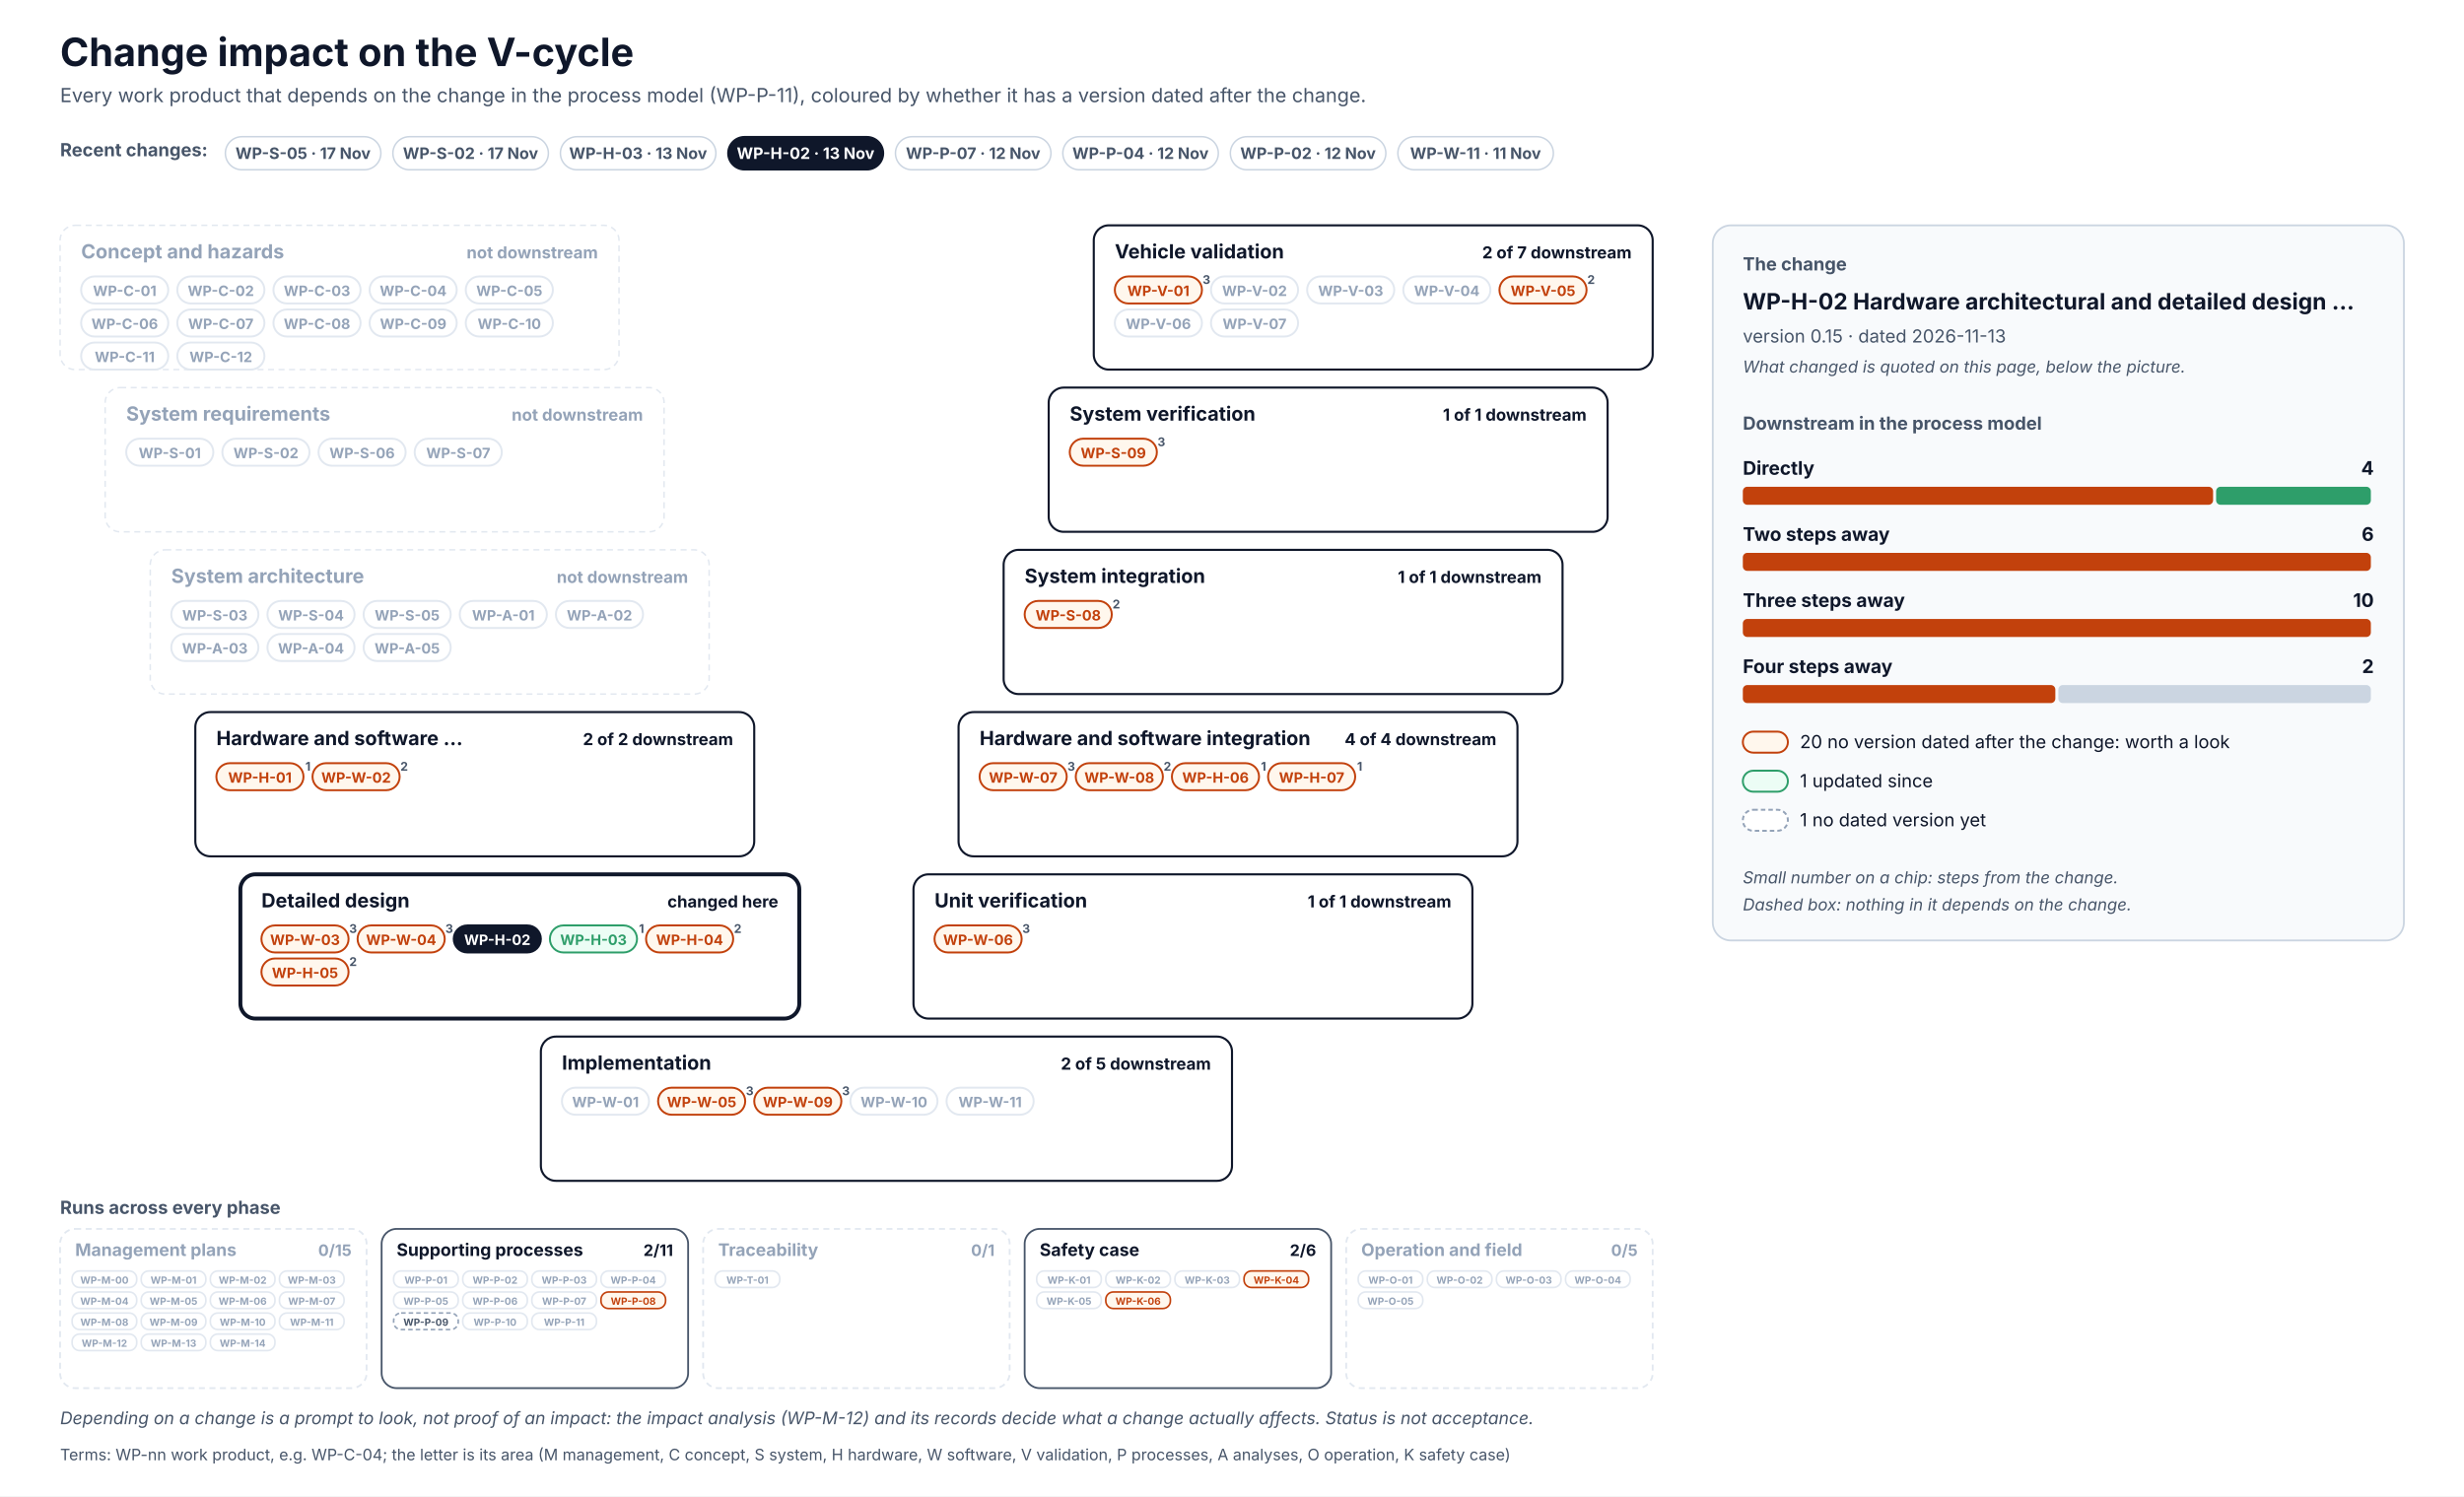
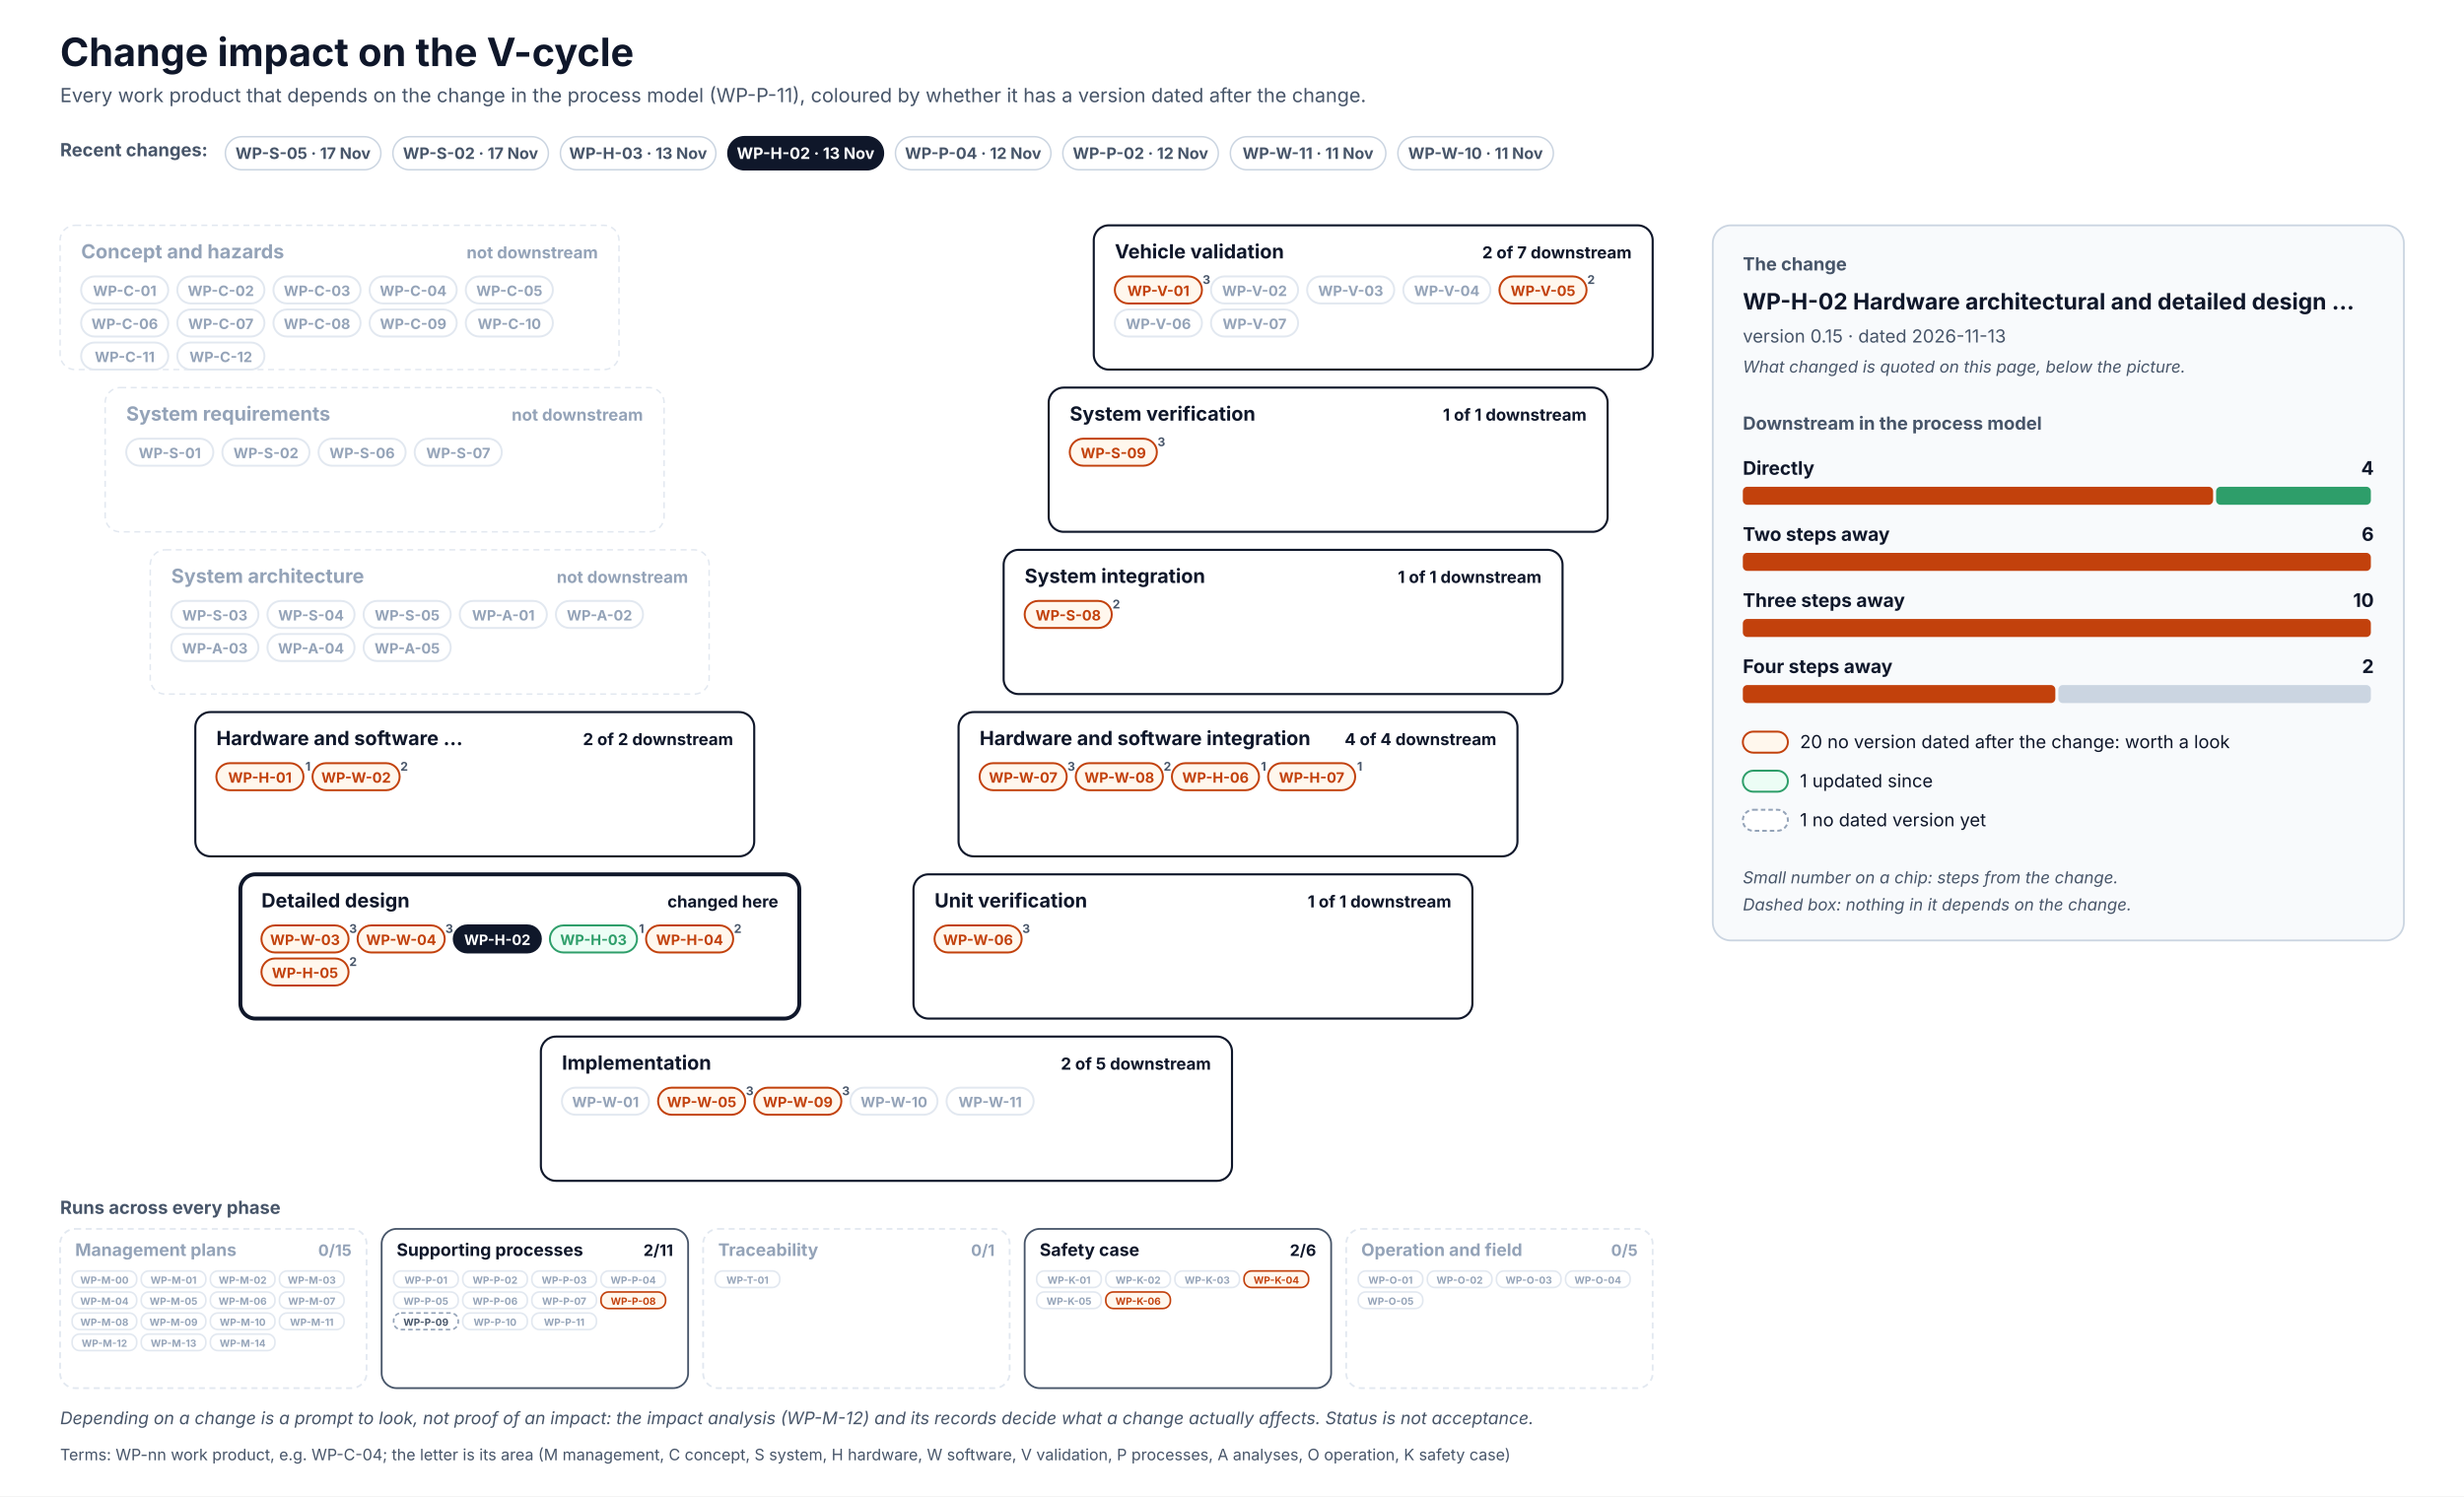
<svg xmlns="http://www.w3.org/2000/svg" width="1640" height="996" viewBox="0 0 1640 996" font-family="Inter, 'Segoe UI', Helvetica, Arial, sans-serif" role="img">
  <defs>
    <pattern id="hatch" patternUnits="userSpaceOnUse" width="6" height="6" patternTransform="rotate(45)">
      <rect width="6" height="6" fill="#F1F5F9" />
      <line x1="0" y1="0" x2="0" y2="6" stroke="#CBD5E1" stroke-width="2" />
    </pattern>
  </defs>
  <rect x="0" y="0" width="1640" height="996" rx="0" fill="#FFFFFF" stroke="none" stroke-width="0" />
  <text x="40" y="44" font-size="26" fill="#0F172A" font-weight="700">Change impact on the V-cycle</text>
  <text x="40" y="68" font-size="13" fill="#475569">Every work product that depends on the change in the process model (WP-P-11), coloured by whether it has a version dated after the change.</text>
  <text x="40" y="104" font-size="12" fill="#475569" font-weight="700">Recent changes:</text>
  <g transform="translate(150,91)">
    <rect x="0" y="0" width="103.5" height="22" rx="11.0" fill="#FFFFFF" stroke="#CBD5E1" stroke-width="1" />
    <text x="51.7" y="14.8" font-size="10.5" fill="#475569" font-weight="700" text-anchor="middle">WP-S-05 · 17 Nov</text>
  </g>
  <g transform="translate(261.5,91)">
    <rect x="0" y="0" width="103.5" height="22" rx="11.0" fill="#FFFFFF" stroke="#CBD5E1" stroke-width="1" />
    <text x="51.7" y="14.8" font-size="10.5" fill="#475569" font-weight="700" text-anchor="middle">WP-S-02 · 17 Nov</text>
  </g>
  <g transform="translate(373,91)">
    <rect x="0" y="0" width="103.5" height="22" rx="11.0" fill="#FFFFFF" stroke="#CBD5E1" stroke-width="1" />
    <text x="51.7" y="14.8" font-size="10.5" fill="#475569" font-weight="700" text-anchor="middle">WP-H-03 · 13 Nov</text>
  </g>
  <g transform="translate(484.5,91)">
    <rect x="0" y="0" width="103.5" height="22" rx="11.0" fill="#0F172A" stroke="#0F172A" stroke-width="1" />
    <text x="51.7" y="14.8" font-size="10.5" fill="#FFFFFF" font-weight="700" text-anchor="middle">WP-H-02 · 13 Nov</text>
  </g>
  <g transform="translate(596,91)">
    <rect x="0" y="0" width="103.5" height="22" rx="11.0" fill="#FFFFFF" stroke="#CBD5E1" stroke-width="1" />
-     <text x="51.7" y="14.8" font-size="10.5" fill="#475569" font-weight="700" text-anchor="middle">WP-P-07 · 12 Nov</text>
+     <text x="51.7" y="14.8" font-size="10.5" fill="#475569" font-weight="700" text-anchor="middle">WP-P-04 · 12 Nov</text>
  </g>
  <g transform="translate(707.4,91)">
    <rect x="0" y="0" width="103.5" height="22" rx="11.0" fill="#FFFFFF" stroke="#CBD5E1" stroke-width="1" />
-     <text x="51.7" y="14.8" font-size="10.5" fill="#475569" font-weight="700" text-anchor="middle">WP-P-04 · 12 Nov</text>
+     <text x="51.7" y="14.8" font-size="10.5" fill="#475569" font-weight="700" text-anchor="middle">WP-P-02 · 12 Nov</text>
  </g>
  <g transform="translate(818.9,91)">
    <rect x="0" y="0" width="103.5" height="22" rx="11.0" fill="#FFFFFF" stroke="#CBD5E1" stroke-width="1" />
-     <text x="51.7" y="14.8" font-size="10.5" fill="#475569" font-weight="700" text-anchor="middle">WP-P-02 · 12 Nov</text>
+     <text x="51.7" y="14.8" font-size="10.5" fill="#475569" font-weight="700" text-anchor="middle">WP-W-11 · 11 Nov</text>
  </g>
  <g transform="translate(930.4,91)">
    <rect x="0" y="0" width="103.5" height="22" rx="11.0" fill="#FFFFFF" stroke="#CBD5E1" stroke-width="1" />
-     <text x="51.7" y="14.8" font-size="10.5" fill="#475569" font-weight="700" text-anchor="middle">WP-W-11 · 11 Nov</text>
+     <text x="51.7" y="14.8" font-size="10.5" fill="#475569" font-weight="700" text-anchor="middle">WP-W-10 · 11 Nov</text>
  </g>
  <rect x="40" y="150" width="372" height="96" rx="10" fill="#FFFFFF" stroke="#E2E8F0" stroke-width="1" stroke-dasharray="4 3" />
  <text x="54" y="172" font-size="13" fill="#94A3B8" font-weight="700">Concept and hazards</text>
  <text x="398" y="172" font-size="11" fill="#94A3B8" font-weight="700" text-anchor="end">not downstream</text>
  <rect x="54" y="184" width="58" height="18" rx="9.0" fill="#FFFFFF" stroke="#E2E8F0" stroke-width="1.3" />
  <text x="83" y="197" font-size="9.5" fill="#94A3B8" font-weight="700" text-anchor="middle">WP-C-01</text>
  <rect x="118" y="184" width="58" height="18" rx="9.0" fill="#FFFFFF" stroke="#E2E8F0" stroke-width="1.3" />
  <text x="147" y="197" font-size="9.5" fill="#94A3B8" font-weight="700" text-anchor="middle">WP-C-02</text>
  <rect x="182" y="184" width="58" height="18" rx="9.0" fill="#FFFFFF" stroke="#E2E8F0" stroke-width="1.3" />
  <text x="211" y="197" font-size="9.5" fill="#94A3B8" font-weight="700" text-anchor="middle">WP-C-03</text>
  <rect x="246" y="184" width="58" height="18" rx="9.0" fill="#FFFFFF" stroke="#E2E8F0" stroke-width="1.3" />
  <text x="275" y="197" font-size="9.5" fill="#94A3B8" font-weight="700" text-anchor="middle">WP-C-04</text>
  <rect x="310" y="184" width="58" height="18" rx="9.0" fill="#FFFFFF" stroke="#E2E8F0" stroke-width="1.3" />
  <text x="339" y="197" font-size="9.5" fill="#94A3B8" font-weight="700" text-anchor="middle">WP-C-05</text>
  <rect x="54" y="206" width="58" height="18" rx="9.0" fill="#FFFFFF" stroke="#E2E8F0" stroke-width="1.3" />
  <text x="83" y="219" font-size="9.5" fill="#94A3B8" font-weight="700" text-anchor="middle">WP-C-06</text>
  <rect x="118" y="206" width="58" height="18" rx="9.0" fill="#FFFFFF" stroke="#E2E8F0" stroke-width="1.3" />
  <text x="147" y="219" font-size="9.5" fill="#94A3B8" font-weight="700" text-anchor="middle">WP-C-07</text>
  <rect x="182" y="206" width="58" height="18" rx="9.0" fill="#FFFFFF" stroke="#E2E8F0" stroke-width="1.3" />
  <text x="211" y="219" font-size="9.5" fill="#94A3B8" font-weight="700" text-anchor="middle">WP-C-08</text>
  <rect x="246" y="206" width="58" height="18" rx="9.0" fill="#FFFFFF" stroke="#E2E8F0" stroke-width="1.3" />
  <text x="275" y="219" font-size="9.5" fill="#94A3B8" font-weight="700" text-anchor="middle">WP-C-09</text>
  <rect x="310" y="206" width="58" height="18" rx="9.0" fill="#FFFFFF" stroke="#E2E8F0" stroke-width="1.3" />
  <text x="339" y="219" font-size="9.5" fill="#94A3B8" font-weight="700" text-anchor="middle">WP-C-10</text>
  <rect x="54" y="228" width="58" height="18" rx="9.0" fill="#FFFFFF" stroke="#E2E8F0" stroke-width="1.3" />
  <text x="83" y="241" font-size="9.5" fill="#94A3B8" font-weight="700" text-anchor="middle">WP-C-11</text>
  <rect x="118" y="228" width="58" height="18" rx="9.0" fill="#FFFFFF" stroke="#E2E8F0" stroke-width="1.3" />
  <text x="147" y="241" font-size="9.5" fill="#94A3B8" font-weight="700" text-anchor="middle">WP-C-12</text>
  <rect x="728" y="150" width="372" height="96" rx="10" fill="#FFFFFF" stroke="#0F172A" stroke-width="1.4" />
  <text x="742" y="172" font-size="13" fill="#0F172A" font-weight="700">Vehicle validation</text>
  <text x="1086" y="172" font-size="11" fill="#0F172A" font-weight="700" text-anchor="end">2 of 7 downstream</text>
  <rect x="742" y="184" width="58" height="18" rx="9.0" fill="#FFF7ED" stroke="#C2410C" stroke-width="1.3" />
  <text x="771" y="197" font-size="9.5" fill="#C2410C" font-weight="700" text-anchor="middle">WP-V-01</text>
  <text x="803" y="189" font-size="8" fill="#475569" font-weight="700" text-anchor="middle">3</text>
  <rect x="806" y="184" width="58" height="18" rx="9.0" fill="#FFFFFF" stroke="#E2E8F0" stroke-width="1.3" />
  <text x="835" y="197" font-size="9.5" fill="#94A3B8" font-weight="700" text-anchor="middle">WP-V-02</text>
  <rect x="870" y="184" width="58" height="18" rx="9.0" fill="#FFFFFF" stroke="#E2E8F0" stroke-width="1.3" />
  <text x="899" y="197" font-size="9.5" fill="#94A3B8" font-weight="700" text-anchor="middle">WP-V-03</text>
  <rect x="934" y="184" width="58" height="18" rx="9.0" fill="#FFFFFF" stroke="#E2E8F0" stroke-width="1.3" />
  <text x="963" y="197" font-size="9.5" fill="#94A3B8" font-weight="700" text-anchor="middle">WP-V-04</text>
  <rect x="998" y="184" width="58" height="18" rx="9.0" fill="#FFF7ED" stroke="#C2410C" stroke-width="1.3" />
  <text x="1027" y="197" font-size="9.5" fill="#C2410C" font-weight="700" text-anchor="middle">WP-V-05</text>
  <text x="1059" y="189" font-size="8" fill="#475569" font-weight="700" text-anchor="middle">2</text>
  <rect x="742" y="206" width="58" height="18" rx="9.0" fill="#FFFFFF" stroke="#E2E8F0" stroke-width="1.3" />
  <text x="771" y="219" font-size="9.5" fill="#94A3B8" font-weight="700" text-anchor="middle">WP-V-06</text>
  <rect x="806" y="206" width="58" height="18" rx="9.0" fill="#FFFFFF" stroke="#E2E8F0" stroke-width="1.3" />
  <text x="835" y="219" font-size="9.5" fill="#94A3B8" font-weight="700" text-anchor="middle">WP-V-07</text>
  <rect x="70" y="258" width="372" height="96" rx="10" fill="#FFFFFF" stroke="#E2E8F0" stroke-width="1" stroke-dasharray="4 3" />
  <text x="84" y="280" font-size="13" fill="#94A3B8" font-weight="700">System requirements</text>
  <text x="428" y="280" font-size="11" fill="#94A3B8" font-weight="700" text-anchor="end">not downstream</text>
  <rect x="84" y="292" width="58" height="18" rx="9.0" fill="#FFFFFF" stroke="#E2E8F0" stroke-width="1.3" />
  <text x="113" y="305" font-size="9.5" fill="#94A3B8" font-weight="700" text-anchor="middle">WP-S-01</text>
  <rect x="148" y="292" width="58" height="18" rx="9.0" fill="#FFFFFF" stroke="#E2E8F0" stroke-width="1.3" />
  <text x="177" y="305" font-size="9.5" fill="#94A3B8" font-weight="700" text-anchor="middle">WP-S-02</text>
  <rect x="212" y="292" width="58" height="18" rx="9.0" fill="#FFFFFF" stroke="#E2E8F0" stroke-width="1.3" />
  <text x="241" y="305" font-size="9.5" fill="#94A3B8" font-weight="700" text-anchor="middle">WP-S-06</text>
  <rect x="276" y="292" width="58" height="18" rx="9.0" fill="#FFFFFF" stroke="#E2E8F0" stroke-width="1.3" />
  <text x="305" y="305" font-size="9.5" fill="#94A3B8" font-weight="700" text-anchor="middle">WP-S-07</text>
  <rect x="698" y="258" width="372" height="96" rx="10" fill="#FFFFFF" stroke="#0F172A" stroke-width="1.4" />
  <text x="712" y="280" font-size="13" fill="#0F172A" font-weight="700">System verification</text>
  <text x="1056" y="280" font-size="11" fill="#0F172A" font-weight="700" text-anchor="end">1 of 1 downstream</text>
  <rect x="712" y="292" width="58" height="18" rx="9.0" fill="#FFF7ED" stroke="#C2410C" stroke-width="1.3" />
  <text x="741" y="305" font-size="9.5" fill="#C2410C" font-weight="700" text-anchor="middle">WP-S-09</text>
  <text x="773" y="297" font-size="8" fill="#475569" font-weight="700" text-anchor="middle">3</text>
  <rect x="100" y="366" width="372" height="96" rx="10" fill="#FFFFFF" stroke="#E2E8F0" stroke-width="1" stroke-dasharray="4 3" />
  <text x="114" y="388" font-size="13" fill="#94A3B8" font-weight="700">System architecture</text>
  <text x="458" y="388" font-size="11" fill="#94A3B8" font-weight="700" text-anchor="end">not downstream</text>
  <rect x="114" y="400" width="58" height="18" rx="9.0" fill="#FFFFFF" stroke="#E2E8F0" stroke-width="1.3" />
  <text x="143" y="413" font-size="9.5" fill="#94A3B8" font-weight="700" text-anchor="middle">WP-S-03</text>
  <rect x="178" y="400" width="58" height="18" rx="9.0" fill="#FFFFFF" stroke="#E2E8F0" stroke-width="1.3" />
  <text x="207" y="413" font-size="9.5" fill="#94A3B8" font-weight="700" text-anchor="middle">WP-S-04</text>
  <rect x="242" y="400" width="58" height="18" rx="9.0" fill="#FFFFFF" stroke="#E2E8F0" stroke-width="1.3" />
  <text x="271" y="413" font-size="9.5" fill="#94A3B8" font-weight="700" text-anchor="middle">WP-S-05</text>
  <rect x="306" y="400" width="58" height="18" rx="9.0" fill="#FFFFFF" stroke="#E2E8F0" stroke-width="1.3" />
  <text x="335" y="413" font-size="9.5" fill="#94A3B8" font-weight="700" text-anchor="middle">WP-A-01</text>
  <rect x="370" y="400" width="58" height="18" rx="9.0" fill="#FFFFFF" stroke="#E2E8F0" stroke-width="1.3" />
  <text x="399" y="413" font-size="9.5" fill="#94A3B8" font-weight="700" text-anchor="middle">WP-A-02</text>
  <rect x="114" y="422" width="58" height="18" rx="9.0" fill="#FFFFFF" stroke="#E2E8F0" stroke-width="1.3" />
  <text x="143" y="435" font-size="9.5" fill="#94A3B8" font-weight="700" text-anchor="middle">WP-A-03</text>
  <rect x="178" y="422" width="58" height="18" rx="9.0" fill="#FFFFFF" stroke="#E2E8F0" stroke-width="1.3" />
  <text x="207" y="435" font-size="9.5" fill="#94A3B8" font-weight="700" text-anchor="middle">WP-A-04</text>
  <rect x="242" y="422" width="58" height="18" rx="9.0" fill="#FFFFFF" stroke="#E2E8F0" stroke-width="1.3" />
  <text x="271" y="435" font-size="9.5" fill="#94A3B8" font-weight="700" text-anchor="middle">WP-A-05</text>
  <rect x="668" y="366" width="372" height="96" rx="10" fill="#FFFFFF" stroke="#0F172A" stroke-width="1.4" />
  <text x="682" y="388" font-size="13" fill="#0F172A" font-weight="700">System integration</text>
  <text x="1026" y="388" font-size="11" fill="#0F172A" font-weight="700" text-anchor="end">1 of 1 downstream</text>
  <rect x="682" y="400" width="58" height="18" rx="9.0" fill="#FFF7ED" stroke="#C2410C" stroke-width="1.3" />
  <text x="711" y="413" font-size="9.5" fill="#C2410C" font-weight="700" text-anchor="middle">WP-S-08</text>
  <text x="743" y="405" font-size="8" fill="#475569" font-weight="700" text-anchor="middle">2</text>
  <rect x="130" y="474" width="372" height="96" rx="10" fill="#FFFFFF" stroke="#0F172A" stroke-width="1.4" />
  <text x="144" y="496" font-size="13" fill="#0F172A" font-weight="700">Hardware and software …</text>
  <text x="488" y="496" font-size="11" fill="#0F172A" font-weight="700" text-anchor="end">2 of 2 downstream</text>
  <rect x="144" y="508" width="58" height="18" rx="9.0" fill="#FFF7ED" stroke="#C2410C" stroke-width="1.3" />
  <text x="173" y="521" font-size="9.5" fill="#C2410C" font-weight="700" text-anchor="middle">WP-H-01</text>
  <text x="205" y="513" font-size="8" fill="#475569" font-weight="700" text-anchor="middle">1</text>
  <rect x="208" y="508" width="58" height="18" rx="9.0" fill="#FFF7ED" stroke="#C2410C" stroke-width="1.3" />
  <text x="237" y="521" font-size="9.5" fill="#C2410C" font-weight="700" text-anchor="middle">WP-W-02</text>
  <text x="269" y="513" font-size="8" fill="#475569" font-weight="700" text-anchor="middle">2</text>
  <rect x="638" y="474" width="372" height="96" rx="10" fill="#FFFFFF" stroke="#0F172A" stroke-width="1.4" />
  <text x="652" y="496" font-size="13" fill="#0F172A" font-weight="700">Hardware and software integration</text>
  <text x="996" y="496" font-size="11" fill="#0F172A" font-weight="700" text-anchor="end">4 of 4 downstream</text>
  <rect x="652" y="508" width="58" height="18" rx="9.0" fill="#FFF7ED" stroke="#C2410C" stroke-width="1.3" />
  <text x="681" y="521" font-size="9.5" fill="#C2410C" font-weight="700" text-anchor="middle">WP-W-07</text>
  <text x="713" y="513" font-size="8" fill="#475569" font-weight="700" text-anchor="middle">3</text>
  <rect x="716" y="508" width="58" height="18" rx="9.0" fill="#FFF7ED" stroke="#C2410C" stroke-width="1.3" />
  <text x="745" y="521" font-size="9.5" fill="#C2410C" font-weight="700" text-anchor="middle">WP-W-08</text>
  <text x="777" y="513" font-size="8" fill="#475569" font-weight="700" text-anchor="middle">2</text>
  <rect x="780" y="508" width="58" height="18" rx="9.0" fill="#FFF7ED" stroke="#C2410C" stroke-width="1.3" />
  <text x="809" y="521" font-size="9.5" fill="#C2410C" font-weight="700" text-anchor="middle">WP-H-06</text>
  <text x="841" y="513" font-size="8" fill="#475569" font-weight="700" text-anchor="middle">1</text>
  <rect x="844" y="508" width="58" height="18" rx="9.0" fill="#FFF7ED" stroke="#C2410C" stroke-width="1.3" />
  <text x="873" y="521" font-size="9.5" fill="#C2410C" font-weight="700" text-anchor="middle">WP-H-07</text>
  <text x="905" y="513" font-size="8" fill="#475569" font-weight="700" text-anchor="middle">1</text>
  <rect x="160" y="582" width="372" height="96" rx="10" fill="#FFFFFF" stroke="#0F172A" stroke-width="2.6" />
  <text x="174" y="604" font-size="13" fill="#0F172A" font-weight="700">Detailed design</text>
  <text x="518" y="604" font-size="11" fill="#0F172A" font-weight="700" text-anchor="end">changed here</text>
  <rect x="174" y="616" width="58" height="18" rx="9.0" fill="#FFF7ED" stroke="#C2410C" stroke-width="1.3" />
  <text x="203" y="629" font-size="9.5" fill="#C2410C" font-weight="700" text-anchor="middle">WP-W-03</text>
  <text x="235" y="621" font-size="8" fill="#475569" font-weight="700" text-anchor="middle">3</text>
  <rect x="238" y="616" width="58" height="18" rx="9.0" fill="#FFF7ED" stroke="#C2410C" stroke-width="1.3" />
  <text x="267" y="629" font-size="9.5" fill="#C2410C" font-weight="700" text-anchor="middle">WP-W-04</text>
  <text x="299" y="621" font-size="8" fill="#475569" font-weight="700" text-anchor="middle">3</text>
  <rect x="302" y="616" width="58" height="18" rx="9.0" fill="#0F172A" stroke="#0F172A" stroke-width="1.3" />
  <text x="331" y="629" font-size="9.5" fill="#FFFFFF" font-weight="700" text-anchor="middle">WP-H-02</text>
  <rect x="366" y="616" width="58" height="18" rx="9.0" fill="#ECFDF5" stroke="#2E9E6A" stroke-width="1.3" />
  <text x="395" y="629" font-size="9.5" fill="#2E9E6A" font-weight="700" text-anchor="middle">WP-H-03</text>
  <text x="427" y="621" font-size="8" fill="#475569" font-weight="700" text-anchor="middle">1</text>
  <rect x="430" y="616" width="58" height="18" rx="9.0" fill="#FFF7ED" stroke="#C2410C" stroke-width="1.3" />
  <text x="459" y="629" font-size="9.5" fill="#C2410C" font-weight="700" text-anchor="middle">WP-H-04</text>
  <text x="491" y="621" font-size="8" fill="#475569" font-weight="700" text-anchor="middle">2</text>
  <rect x="174" y="638" width="58" height="18" rx="9.0" fill="#FFF7ED" stroke="#C2410C" stroke-width="1.3" />
  <text x="203" y="651" font-size="9.5" fill="#C2410C" font-weight="700" text-anchor="middle">WP-H-05</text>
  <text x="235" y="643" font-size="8" fill="#475569" font-weight="700" text-anchor="middle">2</text>
  <rect x="608" y="582" width="372" height="96" rx="10" fill="#FFFFFF" stroke="#0F172A" stroke-width="1.4" />
  <text x="622" y="604" font-size="13" fill="#0F172A" font-weight="700">Unit verification</text>
  <text x="966" y="604" font-size="11" fill="#0F172A" font-weight="700" text-anchor="end">1 of 1 downstream</text>
  <rect x="622" y="616" width="58" height="18" rx="9.0" fill="#FFF7ED" stroke="#C2410C" stroke-width="1.3" />
  <text x="651" y="629" font-size="9.5" fill="#C2410C" font-weight="700" text-anchor="middle">WP-W-06</text>
  <text x="683" y="621" font-size="8" fill="#475569" font-weight="700" text-anchor="middle">3</text>
  <rect x="360" y="690" width="460" height="96" rx="10" fill="#FFFFFF" stroke="#0F172A" stroke-width="1.4" />
  <text x="374" y="712" font-size="13" fill="#0F172A" font-weight="700">Implementation</text>
  <text x="806" y="712" font-size="11" fill="#0F172A" font-weight="700" text-anchor="end">2 of 5 downstream</text>
  <rect x="374" y="724" width="58" height="18" rx="9.0" fill="#FFFFFF" stroke="#E2E8F0" stroke-width="1.3" />
  <text x="403" y="737" font-size="9.5" fill="#94A3B8" font-weight="700" text-anchor="middle">WP-W-01</text>
  <rect x="438" y="724" width="58" height="18" rx="9.0" fill="#FFF7ED" stroke="#C2410C" stroke-width="1.3" />
  <text x="467" y="737" font-size="9.5" fill="#C2410C" font-weight="700" text-anchor="middle">WP-W-05</text>
  <text x="499" y="729" font-size="8" fill="#475569" font-weight="700" text-anchor="middle">3</text>
  <rect x="502" y="724" width="58" height="18" rx="9.0" fill="#FFF7ED" stroke="#C2410C" stroke-width="1.3" />
  <text x="531" y="737" font-size="9.5" fill="#C2410C" font-weight="700" text-anchor="middle">WP-W-09</text>
  <text x="563" y="729" font-size="8" fill="#475569" font-weight="700" text-anchor="middle">3</text>
  <rect x="566" y="724" width="58" height="18" rx="9.0" fill="#FFFFFF" stroke="#E2E8F0" stroke-width="1.3" />
  <text x="595" y="737" font-size="9.5" fill="#94A3B8" font-weight="700" text-anchor="middle">WP-W-10</text>
  <rect x="630" y="724" width="58" height="18" rx="9.0" fill="#FFFFFF" stroke="#E2E8F0" stroke-width="1.3" />
  <text x="659" y="737" font-size="9.5" fill="#94A3B8" font-weight="700" text-anchor="middle">WP-W-11</text>
  <text x="40" y="808" font-size="12" fill="#475569" font-weight="700">Runs across every phase</text>
  <rect x="40" y="818" width="204" height="106" rx="10" fill="#FFFFFF" stroke="#E2E8F0" stroke-width="1.2" stroke-dasharray="4 3" />
  <text x="50" y="836" font-size="11.5" fill="#94A3B8" font-weight="700">Management plans</text>
  <text x="234" y="836" font-size="10.5" fill="#94A3B8" font-weight="700" text-anchor="end">0/15</text>
  <rect x="48" y="846" width="43" height="11" rx="5" fill="#FFFFFF" stroke="#E2E8F0" stroke-width="1.1" />
  <text x="69.5" y="854.5" font-size="6.6" fill="#94A3B8" font-weight="700" text-anchor="middle">WP-M-00</text>
  <rect x="94" y="846" width="43" height="11" rx="5" fill="#FFFFFF" stroke="#E2E8F0" stroke-width="1.1" />
  <text x="115.5" y="854.5" font-size="6.6" fill="#94A3B8" font-weight="700" text-anchor="middle">WP-M-01</text>
  <rect x="140" y="846" width="43" height="11" rx="5" fill="#FFFFFF" stroke="#E2E8F0" stroke-width="1.1" />
  <text x="161.5" y="854.5" font-size="6.6" fill="#94A3B8" font-weight="700" text-anchor="middle">WP-M-02</text>
  <rect x="186" y="846" width="43" height="11" rx="5" fill="#FFFFFF" stroke="#E2E8F0" stroke-width="1.1" />
  <text x="207.5" y="854.5" font-size="6.6" fill="#94A3B8" font-weight="700" text-anchor="middle">WP-M-03</text>
  <rect x="48" y="860" width="43" height="11" rx="5" fill="#FFFFFF" stroke="#E2E8F0" stroke-width="1.1" />
  <text x="69.5" y="868.5" font-size="6.6" fill="#94A3B8" font-weight="700" text-anchor="middle">WP-M-04</text>
  <rect x="94" y="860" width="43" height="11" rx="5" fill="#FFFFFF" stroke="#E2E8F0" stroke-width="1.1" />
  <text x="115.5" y="868.5" font-size="6.6" fill="#94A3B8" font-weight="700" text-anchor="middle">WP-M-05</text>
  <rect x="140" y="860" width="43" height="11" rx="5" fill="#FFFFFF" stroke="#E2E8F0" stroke-width="1.1" />
  <text x="161.5" y="868.5" font-size="6.6" fill="#94A3B8" font-weight="700" text-anchor="middle">WP-M-06</text>
  <rect x="186" y="860" width="43" height="11" rx="5" fill="#FFFFFF" stroke="#E2E8F0" stroke-width="1.1" />
  <text x="207.5" y="868.5" font-size="6.6" fill="#94A3B8" font-weight="700" text-anchor="middle">WP-M-07</text>
  <rect x="48" y="874" width="43" height="11" rx="5" fill="#FFFFFF" stroke="#E2E8F0" stroke-width="1.1" />
  <text x="69.5" y="882.5" font-size="6.6" fill="#94A3B8" font-weight="700" text-anchor="middle">WP-M-08</text>
  <rect x="94" y="874" width="43" height="11" rx="5" fill="#FFFFFF" stroke="#E2E8F0" stroke-width="1.1" />
  <text x="115.5" y="882.5" font-size="6.6" fill="#94A3B8" font-weight="700" text-anchor="middle">WP-M-09</text>
  <rect x="140" y="874" width="43" height="11" rx="5" fill="#FFFFFF" stroke="#E2E8F0" stroke-width="1.1" />
  <text x="161.5" y="882.5" font-size="6.6" fill="#94A3B8" font-weight="700" text-anchor="middle">WP-M-10</text>
  <rect x="186" y="874" width="43" height="11" rx="5" fill="#FFFFFF" stroke="#E2E8F0" stroke-width="1.1" />
  <text x="207.5" y="882.5" font-size="6.6" fill="#94A3B8" font-weight="700" text-anchor="middle">WP-M-11</text>
  <rect x="48" y="888" width="43" height="11" rx="5" fill="#FFFFFF" stroke="#E2E8F0" stroke-width="1.1" />
  <text x="69.5" y="896.5" font-size="6.6" fill="#94A3B8" font-weight="700" text-anchor="middle">WP-M-12</text>
  <rect x="94" y="888" width="43" height="11" rx="5" fill="#FFFFFF" stroke="#E2E8F0" stroke-width="1.1" />
  <text x="115.5" y="896.5" font-size="6.6" fill="#94A3B8" font-weight="700" text-anchor="middle">WP-M-13</text>
  <rect x="140" y="888" width="43" height="11" rx="5" fill="#FFFFFF" stroke="#E2E8F0" stroke-width="1.1" />
  <text x="161.5" y="896.5" font-size="6.6" fill="#94A3B8" font-weight="700" text-anchor="middle">WP-M-14</text>
  <rect x="254" y="818" width="204" height="106" rx="10" fill="#FFFFFF" stroke="#475569" stroke-width="1.2" />
  <text x="264" y="836" font-size="11.5" fill="#0F172A" font-weight="700">Supporting processes</text>
  <text x="448" y="836" font-size="10.5" fill="#0F172A" font-weight="700" text-anchor="end">2/11</text>
  <rect x="262" y="846" width="43" height="11" rx="5" fill="#FFFFFF" stroke="#E2E8F0" stroke-width="1.1" />
  <text x="283.5" y="854.5" font-size="6.6" fill="#94A3B8" font-weight="700" text-anchor="middle">WP-P-01</text>
  <rect x="308" y="846" width="43" height="11" rx="5" fill="#FFFFFF" stroke="#E2E8F0" stroke-width="1.1" />
  <text x="329.5" y="854.5" font-size="6.6" fill="#94A3B8" font-weight="700" text-anchor="middle">WP-P-02</text>
  <rect x="354" y="846" width="43" height="11" rx="5" fill="#FFFFFF" stroke="#E2E8F0" stroke-width="1.1" />
  <text x="375.5" y="854.5" font-size="6.6" fill="#94A3B8" font-weight="700" text-anchor="middle">WP-P-03</text>
  <rect x="400" y="846" width="43" height="11" rx="5" fill="#FFFFFF" stroke="#E2E8F0" stroke-width="1.1" />
  <text x="421.5" y="854.5" font-size="6.6" fill="#94A3B8" font-weight="700" text-anchor="middle">WP-P-04</text>
  <rect x="262" y="860" width="43" height="11" rx="5" fill="#FFFFFF" stroke="#E2E8F0" stroke-width="1.1" />
  <text x="283.5" y="868.5" font-size="6.6" fill="#94A3B8" font-weight="700" text-anchor="middle">WP-P-05</text>
  <rect x="308" y="860" width="43" height="11" rx="5" fill="#FFFFFF" stroke="#E2E8F0" stroke-width="1.1" />
  <text x="329.5" y="868.5" font-size="6.6" fill="#94A3B8" font-weight="700" text-anchor="middle">WP-P-06</text>
  <rect x="354" y="860" width="43" height="11" rx="5" fill="#FFFFFF" stroke="#E2E8F0" stroke-width="1.1" />
  <text x="375.5" y="868.5" font-size="6.6" fill="#94A3B8" font-weight="700" text-anchor="middle">WP-P-07</text>
  <rect x="400" y="860" width="43" height="11" rx="5" fill="#FFF7ED" stroke="#C2410C" stroke-width="1.1" />
  <text x="421.5" y="868.5" font-size="6.6" fill="#C2410C" font-weight="700" text-anchor="middle">WP-P-08</text>
  <rect x="262" y="874" width="43" height="11" rx="5" fill="#FFFFFF" stroke="#94A3B8" stroke-width="1.1" stroke-dasharray="3 2" />
  <text x="283.5" y="882.5" font-size="6.6" fill="#475569" font-weight="700" text-anchor="middle">WP-P-09</text>
  <rect x="308" y="874" width="43" height="11" rx="5" fill="#FFFFFF" stroke="#E2E8F0" stroke-width="1.1" />
  <text x="329.5" y="882.5" font-size="6.6" fill="#94A3B8" font-weight="700" text-anchor="middle">WP-P-10</text>
  <rect x="354" y="874" width="43" height="11" rx="5" fill="#FFFFFF" stroke="#E2E8F0" stroke-width="1.1" />
  <text x="375.5" y="882.5" font-size="6.6" fill="#94A3B8" font-weight="700" text-anchor="middle">WP-P-11</text>
  <rect x="468" y="818" width="204" height="106" rx="10" fill="#FFFFFF" stroke="#E2E8F0" stroke-width="1.2" stroke-dasharray="4 3" />
  <text x="478" y="836" font-size="11.5" fill="#94A3B8" font-weight="700">Traceability</text>
  <text x="662" y="836" font-size="10.5" fill="#94A3B8" font-weight="700" text-anchor="end">0/1</text>
  <rect x="476" y="846" width="43" height="11" rx="5" fill="#FFFFFF" stroke="#E2E8F0" stroke-width="1.1" />
  <text x="497.5" y="854.5" font-size="6.6" fill="#94A3B8" font-weight="700" text-anchor="middle">WP-T-01</text>
  <rect x="682" y="818" width="204" height="106" rx="10" fill="#FFFFFF" stroke="#475569" stroke-width="1.2" />
  <text x="692" y="836" font-size="11.5" fill="#0F172A" font-weight="700">Safety case</text>
  <text x="876" y="836" font-size="10.5" fill="#0F172A" font-weight="700" text-anchor="end">2/6</text>
  <rect x="690" y="846" width="43" height="11" rx="5" fill="#FFFFFF" stroke="#E2E8F0" stroke-width="1.1" />
  <text x="711.5" y="854.5" font-size="6.6" fill="#94A3B8" font-weight="700" text-anchor="middle">WP-K-01</text>
  <rect x="736" y="846" width="43" height="11" rx="5" fill="#FFFFFF" stroke="#E2E8F0" stroke-width="1.1" />
  <text x="757.5" y="854.5" font-size="6.6" fill="#94A3B8" font-weight="700" text-anchor="middle">WP-K-02</text>
  <rect x="782" y="846" width="43" height="11" rx="5" fill="#FFFFFF" stroke="#E2E8F0" stroke-width="1.1" />
  <text x="803.5" y="854.5" font-size="6.6" fill="#94A3B8" font-weight="700" text-anchor="middle">WP-K-03</text>
  <rect x="828" y="846" width="43" height="11" rx="5" fill="#FFF7ED" stroke="#C2410C" stroke-width="1.1" />
  <text x="849.5" y="854.5" font-size="6.6" fill="#C2410C" font-weight="700" text-anchor="middle">WP-K-04</text>
  <rect x="690" y="860" width="43" height="11" rx="5" fill="#FFFFFF" stroke="#E2E8F0" stroke-width="1.1" />
  <text x="711.5" y="868.5" font-size="6.6" fill="#94A3B8" font-weight="700" text-anchor="middle">WP-K-05</text>
  <rect x="736" y="860" width="43" height="11" rx="5" fill="#FFF7ED" stroke="#C2410C" stroke-width="1.1" />
  <text x="757.5" y="868.5" font-size="6.6" fill="#C2410C" font-weight="700" text-anchor="middle">WP-K-06</text>
  <rect x="896" y="818" width="204" height="106" rx="10" fill="#FFFFFF" stroke="#E2E8F0" stroke-width="1.2" stroke-dasharray="4 3" />
  <text x="906" y="836" font-size="11.5" fill="#94A3B8" font-weight="700">Operation and field</text>
  <text x="1090" y="836" font-size="10.5" fill="#94A3B8" font-weight="700" text-anchor="end">0/5</text>
  <rect x="904" y="846" width="43" height="11" rx="5" fill="#FFFFFF" stroke="#E2E8F0" stroke-width="1.1" />
  <text x="925.5" y="854.5" font-size="6.6" fill="#94A3B8" font-weight="700" text-anchor="middle">WP-O-01</text>
  <rect x="950" y="846" width="43" height="11" rx="5" fill="#FFFFFF" stroke="#E2E8F0" stroke-width="1.1" />
  <text x="971.5" y="854.5" font-size="6.6" fill="#94A3B8" font-weight="700" text-anchor="middle">WP-O-02</text>
  <rect x="996" y="846" width="43" height="11" rx="5" fill="#FFFFFF" stroke="#E2E8F0" stroke-width="1.1" />
  <text x="1017.5" y="854.5" font-size="6.6" fill="#94A3B8" font-weight="700" text-anchor="middle">WP-O-03</text>
  <rect x="1042" y="846" width="43" height="11" rx="5" fill="#FFFFFF" stroke="#E2E8F0" stroke-width="1.1" />
  <text x="1063.5" y="854.5" font-size="6.6" fill="#94A3B8" font-weight="700" text-anchor="middle">WP-O-04</text>
  <rect x="904" y="860" width="43" height="11" rx="5" fill="#FFFFFF" stroke="#E2E8F0" stroke-width="1.1" />
  <text x="925.5" y="868.5" font-size="6.6" fill="#94A3B8" font-weight="700" text-anchor="middle">WP-O-05</text>
  <rect x="1140" y="150" width="460" height="476" rx="12" fill="#F8FAFC" stroke="#CBD5E1" stroke-width="1.2" />
  <text x="1160" y="180" font-size="12" fill="#475569" font-weight="700">The change</text>
  <text x="1160" y="206" font-size="15" fill="#0F172A" font-weight="700">WP-H-02 Hardware architectural and detailed design …</text>
  <text x="1160" y="228" font-size="12" fill="#475569">version 0.15 · dated 2026-11-13</text>
  <text x="1160" y="248" font-size="11" fill="#475569" font-style="italic">What changed is quoted on this page, below the picture.</text>
  <text x="1160" y="286" font-size="12" fill="#475569" font-weight="700">Downstream in the process model</text>
  <text x="1160" y="316" font-size="12.5" fill="#0F172A" font-weight="700">Directly</text>
  <text x="1580" y="316" font-size="12.5" fill="#0F172A" font-weight="700" text-anchor="end">4</text>
  <rect x="1160" y="324" width="313" height="12" rx="3" fill="#C2410C" stroke="none" stroke-width="0" />
  <rect x="1475" y="324" width="103" height="12" rx="3" fill="#2E9E6A" stroke="none" stroke-width="0" />
  <text x="1160" y="360" font-size="12.5" fill="#0F172A" font-weight="700">Two steps away</text>
  <text x="1580" y="360" font-size="12.5" fill="#0F172A" font-weight="700" text-anchor="end">6</text>
  <rect x="1160" y="368" width="418" height="12" rx="3" fill="#C2410C" stroke="none" stroke-width="0" />
  <text x="1160" y="404" font-size="12.5" fill="#0F172A" font-weight="700">Three steps away</text>
  <text x="1580" y="404" font-size="12.5" fill="#0F172A" font-weight="700" text-anchor="end">10</text>
  <rect x="1160" y="412" width="418" height="12" rx="3" fill="#C2410C" stroke="none" stroke-width="0" />
  <text x="1160" y="448" font-size="12.5" fill="#0F172A" font-weight="700">Four steps away</text>
  <text x="1580" y="448" font-size="12.5" fill="#0F172A" font-weight="700" text-anchor="end">2</text>
  <rect x="1160" y="456" width="208" height="12" rx="3" fill="#C2410C" stroke="none" stroke-width="0" />
  <rect x="1370" y="456" width="208" height="12" rx="3" fill="#CBD5E1" stroke="none" stroke-width="0" />
  <rect x="1160" y="487" width="30" height="14" rx="7" fill="#FFF7ED" stroke="#C2410C" stroke-width="1.3" />
  <text x="1198" y="498" font-size="12" fill="#0F172A">20 no version dated after the change: worth a look</text>
  <rect x="1160" y="513" width="30" height="14" rx="7" fill="#ECFDF5" stroke="#2E9E6A" stroke-width="1.3" />
  <text x="1198" y="524" font-size="12" fill="#0F172A">1 updated since</text>
  <rect x="1160" y="539" width="30" height="14" rx="7" fill="#FFFFFF" stroke="#94A3B8" stroke-width="1.3" stroke-dasharray="3 2" />
  <text x="1198" y="550" font-size="12" fill="#0F172A">1 no dated version yet</text>
  <text x="1160" y="588" font-size="11" fill="#475569" font-style="italic">Small number on a chip: steps from the change.</text>
  <text x="1160" y="606" font-size="11" fill="#475569" font-style="italic">Dashed box: nothing in it depends on the change.</text>
  <text x="40" y="948" font-size="11.5" fill="#475569" font-style="italic">Depending on a change is a prompt to look, not proof of an impact: the impact analysis (WP-M-12) and its records decide what a change actually affects. Status is not acceptance.</text>
  <g class="terms">
    <text x="40" y="972" font-size="10.5" fill="#475569">Terms: WP-nn work product, e.g. WP-C-04; the letter is its area (M management, C concept, S system, H hardware, W software, V validation, P processes, A analyses, O operation, K safety case)</text>
  </g>
</svg>
